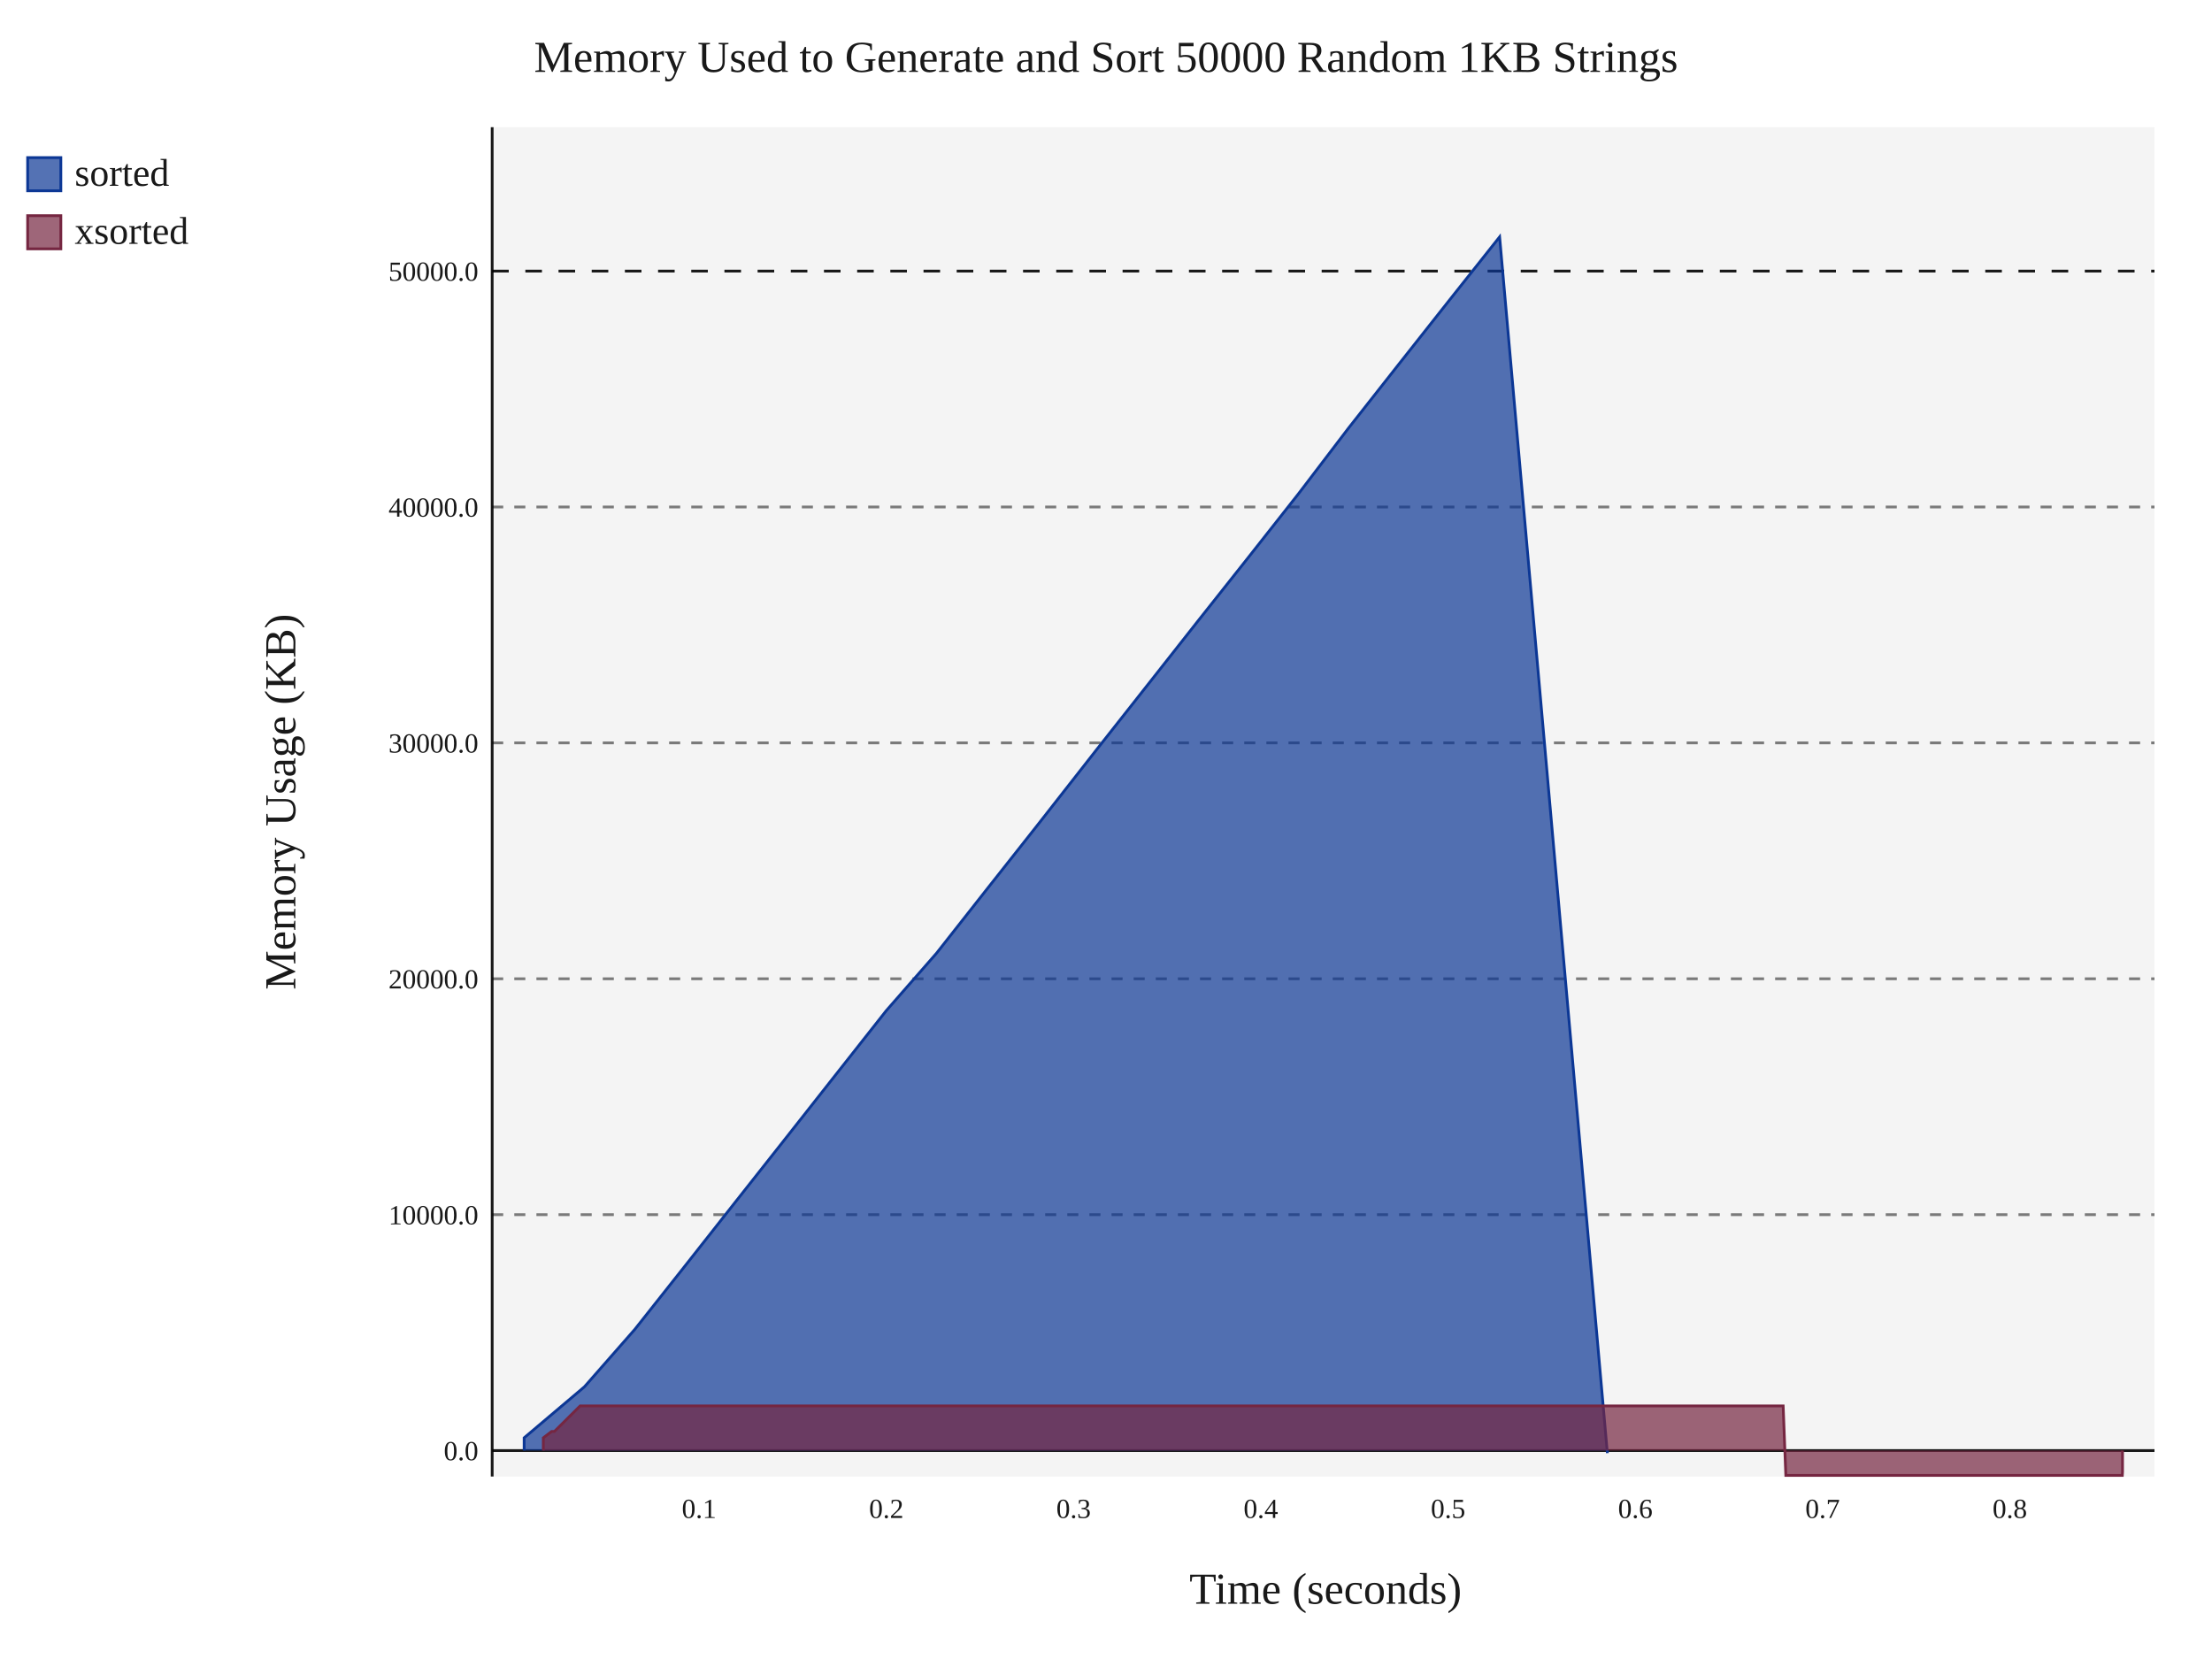
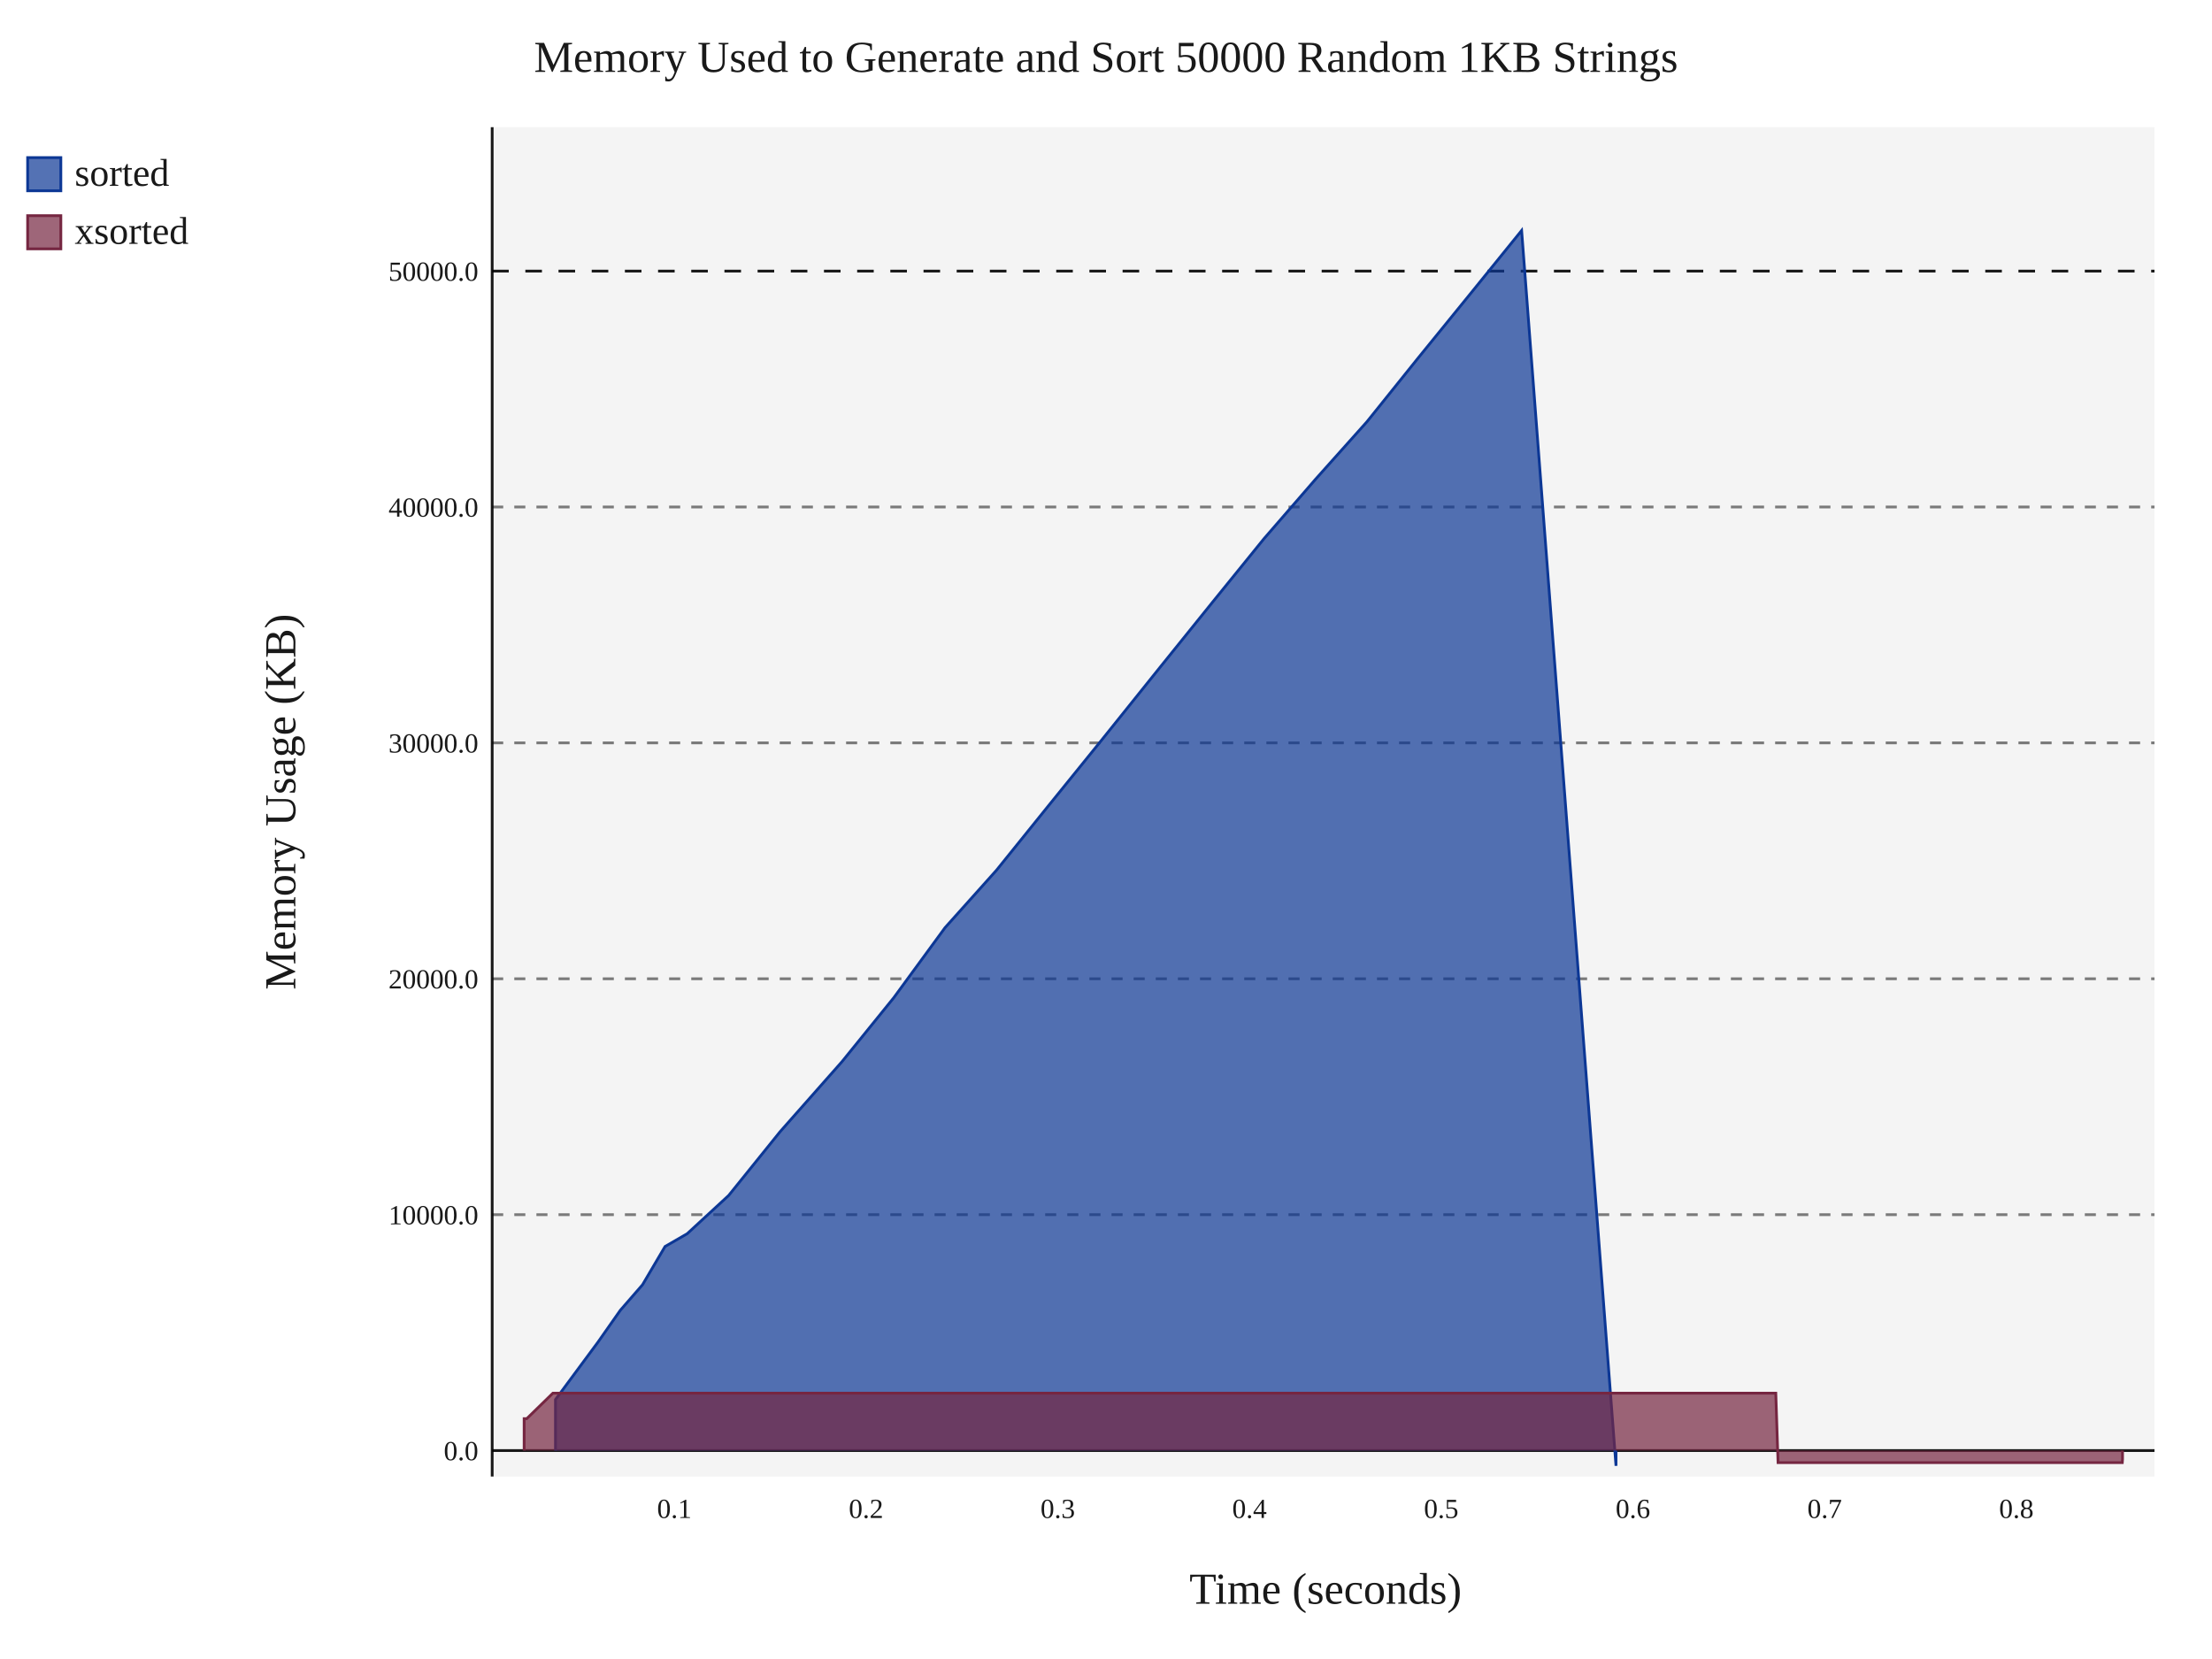
- <svg xmlns="http://www.w3.org/2000/svg" class="pygal-chart" id="chart-0deb3b94-cee9-49e4-b0c0-0383e4034ef9" viewBox="0 0 800 600">
+ <svg xmlns="http://www.w3.org/2000/svg" class="pygal-chart" id="chart-24415d05-6c0f-4989-8757-6796df9bbfef" viewBox="0 0 800 600">
  <defs>
-     <style type="text/css">#chart-0deb3b94-cee9-49e4-b0c0-0383e4034ef9{-webkit-user-select:none;-webkit-font-smoothing:antialiased;font-family:Consolas,"Liberation Mono",Menlo,Courier,}#chart-0deb3b94-cee9-49e4-b0c0-0383e4034ef9 .title{font-family:Consolas,"Liberation Mono",Menlo,Courier,;font-size:16px}#chart-0deb3b94-cee9-49e4-b0c0-0383e4034ef9 .legends .legend text{font-family:Consolas,"Liberation Mono",Menlo,Courier,;font-size:14px}#chart-0deb3b94-cee9-49e4-b0c0-0383e4034ef9 .axis text{font-family:Consolas,"Liberation Mono",Menlo,Courier,;font-size:10px}#chart-0deb3b94-cee9-49e4-b0c0-0383e4034ef9 .axis text.major{font-family:Consolas,"Liberation Mono",Menlo,Courier,;font-size:10px}#chart-0deb3b94-cee9-49e4-b0c0-0383e4034ef9 .series text{font-family:Consolas,"Liberation Mono",Menlo,Courier,;font-size:8px}#chart-0deb3b94-cee9-49e4-b0c0-0383e4034ef9 .tooltip{font-family:Consolas,"Liberation Mono",Menlo,Courier,;font-size:14px}#chart-0deb3b94-cee9-49e4-b0c0-0383e4034ef9 text.no_data{font-family:Consolas,"Liberation Mono",Menlo,Courier,;font-size:64px}
- #chart-0deb3b94-cee9-49e4-b0c0-0383e4034ef9{background-color:transparent}#chart-0deb3b94-cee9-49e4-b0c0-0383e4034ef9 path,#chart-0deb3b94-cee9-49e4-b0c0-0383e4034ef9 line,#chart-0deb3b94-cee9-49e4-b0c0-0383e4034ef9 rect,#chart-0deb3b94-cee9-49e4-b0c0-0383e4034ef9 circle{-webkit-transition:150ms;-moz-transition:150ms;transition:150ms}#chart-0deb3b94-cee9-49e4-b0c0-0383e4034ef9 .graph &gt; .background{fill:transparent}#chart-0deb3b94-cee9-49e4-b0c0-0383e4034ef9 .plot &gt; .background{fill:rgba(240,240,240,0.7)}#chart-0deb3b94-cee9-49e4-b0c0-0383e4034ef9 .graph{fill:rgba(0,0,0,0.9)}#chart-0deb3b94-cee9-49e4-b0c0-0383e4034ef9 text.no_data{fill:rgba(0,0,0,0.9)}#chart-0deb3b94-cee9-49e4-b0c0-0383e4034ef9 .title{fill:rgba(0,0,0,0.9)}#chart-0deb3b94-cee9-49e4-b0c0-0383e4034ef9 .legends .legend text{fill:rgba(0,0,0,0.9)}#chart-0deb3b94-cee9-49e4-b0c0-0383e4034ef9 .legends .legend:hover text{fill:rgba(0,0,0,0.9)}#chart-0deb3b94-cee9-49e4-b0c0-0383e4034ef9 .axis .line{stroke:rgba(0,0,0,0.9)}#chart-0deb3b94-cee9-49e4-b0c0-0383e4034ef9 .axis .guide.line{stroke:rgba(0,0,0,0.5)}#chart-0deb3b94-cee9-49e4-b0c0-0383e4034ef9 .axis .major.line{stroke:rgba(0,0,0,0.9)}#chart-0deb3b94-cee9-49e4-b0c0-0383e4034ef9 .axis text.major{fill:rgba(0,0,0,0.9)}#chart-0deb3b94-cee9-49e4-b0c0-0383e4034ef9 .axis.y .guides:hover .guide.line,#chart-0deb3b94-cee9-49e4-b0c0-0383e4034ef9 .line-graph .axis.x .guides:hover .guide.line,#chart-0deb3b94-cee9-49e4-b0c0-0383e4034ef9 .stackedline-graph .axis.x .guides:hover .guide.line,#chart-0deb3b94-cee9-49e4-b0c0-0383e4034ef9 .xy-graph .axis.x .guides:hover .guide.line{stroke:rgba(0,0,0,0.9)}#chart-0deb3b94-cee9-49e4-b0c0-0383e4034ef9 .axis .guides:hover text{fill:rgba(0,0,0,0.9)}#chart-0deb3b94-cee9-49e4-b0c0-0383e4034ef9 .reactive{fill-opacity:.7}#chart-0deb3b94-cee9-49e4-b0c0-0383e4034ef9 .reactive.active,#chart-0deb3b94-cee9-49e4-b0c0-0383e4034ef9 .active .reactive{fill-opacity:.8;stroke-width:4}#chart-0deb3b94-cee9-49e4-b0c0-0383e4034ef9 .series text{fill:rgba(0,0,0,0.9)}#chart-0deb3b94-cee9-49e4-b0c0-0383e4034ef9 .tooltip rect{fill:rgba(240,240,240,0.7);stroke:rgba(0,0,0,0.9);-webkit-transition:opacity 150ms;-moz-transition:opacity 150ms;transition:opacity 150ms}#chart-0deb3b94-cee9-49e4-b0c0-0383e4034ef9 .tooltip .label{fill:rgba(0,0,0,0.9)}#chart-0deb3b94-cee9-49e4-b0c0-0383e4034ef9 .tooltip .label{fill:rgba(0,0,0,0.9)}#chart-0deb3b94-cee9-49e4-b0c0-0383e4034ef9 .tooltip .legend{font-size:.8em;fill:rgba(0,0,0,0.5)}#chart-0deb3b94-cee9-49e4-b0c0-0383e4034ef9 .tooltip .x_label{font-size:.6em;fill:rgba(0,0,0,0.9)}#chart-0deb3b94-cee9-49e4-b0c0-0383e4034ef9 .tooltip .value{font-size:1.5em}#chart-0deb3b94-cee9-49e4-b0c0-0383e4034ef9 .map-element{fill:rgba(0,0,0,0.9);stroke:rgba(0,0,0,0.5) !important;opacity:.9;stroke-width:3;-webkit-transition:opacity 150ms;-moz-transition:opacity 150ms;transition:opacity 150ms}#chart-0deb3b94-cee9-49e4-b0c0-0383e4034ef9 .map-element:hover{opacity:1;stroke-width:10}#chart-0deb3b94-cee9-49e4-b0c0-0383e4034ef9 .color-0,#chart-0deb3b94-cee9-49e4-b0c0-0383e4034ef9 .color-0 a:visited{stroke:rgb(12,55,149);fill:rgb(12,55,149)}#chart-0deb3b94-cee9-49e4-b0c0-0383e4034ef9 .color-1,#chart-0deb3b94-cee9-49e4-b0c0-0383e4034ef9 .color-1 a:visited{stroke:rgb(117,38,65);fill:rgb(117,38,65)}#chart-0deb3b94-cee9-49e4-b0c0-0383e4034ef9 .text-overlay .color-0 text{fill:black}#chart-0deb3b94-cee9-49e4-b0c0-0383e4034ef9 .text-overlay .color-1 text{fill:black}
- #chart-0deb3b94-cee9-49e4-b0c0-0383e4034ef9 text.no_data{text-anchor:middle}#chart-0deb3b94-cee9-49e4-b0c0-0383e4034ef9 .guide.line{fill-opacity:0}#chart-0deb3b94-cee9-49e4-b0c0-0383e4034ef9 .centered{text-anchor:middle}#chart-0deb3b94-cee9-49e4-b0c0-0383e4034ef9 .title{text-anchor:middle}#chart-0deb3b94-cee9-49e4-b0c0-0383e4034ef9 .legends .legend text{fill-opacity:1}#chart-0deb3b94-cee9-49e4-b0c0-0383e4034ef9 .axis.x text{text-anchor:middle}#chart-0deb3b94-cee9-49e4-b0c0-0383e4034ef9 .axis.x:not(.web) text[transform]{text-anchor:start}#chart-0deb3b94-cee9-49e4-b0c0-0383e4034ef9 .axis.y text{text-anchor:end}#chart-0deb3b94-cee9-49e4-b0c0-0383e4034ef9 .axis.y2 text{text-anchor:start}#chart-0deb3b94-cee9-49e4-b0c0-0383e4034ef9 .axis .guide.line{stroke-dasharray:4,4}#chart-0deb3b94-cee9-49e4-b0c0-0383e4034ef9 .axis .major.guide.line{stroke-dasharray:6,6}#chart-0deb3b94-cee9-49e4-b0c0-0383e4034ef9 .horizontal .axis.y .guide.line,#chart-0deb3b94-cee9-49e4-b0c0-0383e4034ef9 .horizontal .axis.y2 .guide.line,#chart-0deb3b94-cee9-49e4-b0c0-0383e4034ef9 .vertical .axis.x .guide.line{opacity:0}#chart-0deb3b94-cee9-49e4-b0c0-0383e4034ef9 .horizontal .axis.always_show .guide.line,#chart-0deb3b94-cee9-49e4-b0c0-0383e4034ef9 .vertical .axis.always_show .guide.line{opacity:1 !important}#chart-0deb3b94-cee9-49e4-b0c0-0383e4034ef9 .axis.y .guides:hover .guide.line,#chart-0deb3b94-cee9-49e4-b0c0-0383e4034ef9 .axis.y2 .guides:hover .guide.line,#chart-0deb3b94-cee9-49e4-b0c0-0383e4034ef9 .axis.x .guides:hover .guide.line{opacity:1}#chart-0deb3b94-cee9-49e4-b0c0-0383e4034ef9 .axis .guides:hover text{opacity:1}#chart-0deb3b94-cee9-49e4-b0c0-0383e4034ef9 .nofill{fill:none}#chart-0deb3b94-cee9-49e4-b0c0-0383e4034ef9 .subtle-fill{fill-opacity:.2}#chart-0deb3b94-cee9-49e4-b0c0-0383e4034ef9 .dot{stroke-width:1px;fill-opacity:1}#chart-0deb3b94-cee9-49e4-b0c0-0383e4034ef9 .dot.active{stroke-width:5px}#chart-0deb3b94-cee9-49e4-b0c0-0383e4034ef9 .dot.negative{fill:transparent}#chart-0deb3b94-cee9-49e4-b0c0-0383e4034ef9 text,#chart-0deb3b94-cee9-49e4-b0c0-0383e4034ef9 tspan{stroke:none !important}#chart-0deb3b94-cee9-49e4-b0c0-0383e4034ef9 .series text.active{opacity:1}#chart-0deb3b94-cee9-49e4-b0c0-0383e4034ef9 .tooltip rect{fill-opacity:.95;stroke-width:.5}#chart-0deb3b94-cee9-49e4-b0c0-0383e4034ef9 .tooltip text{fill-opacity:1}</style>
+     <style type="text/css">#chart-24415d05-6c0f-4989-8757-6796df9bbfef{-webkit-user-select:none;-webkit-font-smoothing:antialiased;font-family:Consolas,"Liberation Mono",Menlo,Courier,}#chart-24415d05-6c0f-4989-8757-6796df9bbfef .title{font-family:Consolas,"Liberation Mono",Menlo,Courier,;font-size:16px}#chart-24415d05-6c0f-4989-8757-6796df9bbfef .legends .legend text{font-family:Consolas,"Liberation Mono",Menlo,Courier,;font-size:14px}#chart-24415d05-6c0f-4989-8757-6796df9bbfef .axis text{font-family:Consolas,"Liberation Mono",Menlo,Courier,;font-size:10px}#chart-24415d05-6c0f-4989-8757-6796df9bbfef .axis text.major{font-family:Consolas,"Liberation Mono",Menlo,Courier,;font-size:10px}#chart-24415d05-6c0f-4989-8757-6796df9bbfef .series text{font-family:Consolas,"Liberation Mono",Menlo,Courier,;font-size:8px}#chart-24415d05-6c0f-4989-8757-6796df9bbfef .tooltip{font-family:Consolas,"Liberation Mono",Menlo,Courier,;font-size:14px}#chart-24415d05-6c0f-4989-8757-6796df9bbfef text.no_data{font-family:Consolas,"Liberation Mono",Menlo,Courier,;font-size:64px}
+ #chart-24415d05-6c0f-4989-8757-6796df9bbfef{background-color:transparent}#chart-24415d05-6c0f-4989-8757-6796df9bbfef path,#chart-24415d05-6c0f-4989-8757-6796df9bbfef line,#chart-24415d05-6c0f-4989-8757-6796df9bbfef rect,#chart-24415d05-6c0f-4989-8757-6796df9bbfef circle{-webkit-transition:150ms;-moz-transition:150ms;transition:150ms}#chart-24415d05-6c0f-4989-8757-6796df9bbfef .graph &gt; .background{fill:transparent}#chart-24415d05-6c0f-4989-8757-6796df9bbfef .plot &gt; .background{fill:rgba(240,240,240,0.7)}#chart-24415d05-6c0f-4989-8757-6796df9bbfef .graph{fill:rgba(0,0,0,0.9)}#chart-24415d05-6c0f-4989-8757-6796df9bbfef text.no_data{fill:rgba(0,0,0,0.9)}#chart-24415d05-6c0f-4989-8757-6796df9bbfef .title{fill:rgba(0,0,0,0.9)}#chart-24415d05-6c0f-4989-8757-6796df9bbfef .legends .legend text{fill:rgba(0,0,0,0.9)}#chart-24415d05-6c0f-4989-8757-6796df9bbfef .legends .legend:hover text{fill:rgba(0,0,0,0.9)}#chart-24415d05-6c0f-4989-8757-6796df9bbfef .axis .line{stroke:rgba(0,0,0,0.9)}#chart-24415d05-6c0f-4989-8757-6796df9bbfef .axis .guide.line{stroke:rgba(0,0,0,0.5)}#chart-24415d05-6c0f-4989-8757-6796df9bbfef .axis .major.line{stroke:rgba(0,0,0,0.9)}#chart-24415d05-6c0f-4989-8757-6796df9bbfef .axis text.major{fill:rgba(0,0,0,0.9)}#chart-24415d05-6c0f-4989-8757-6796df9bbfef .axis.y .guides:hover .guide.line,#chart-24415d05-6c0f-4989-8757-6796df9bbfef .line-graph .axis.x .guides:hover .guide.line,#chart-24415d05-6c0f-4989-8757-6796df9bbfef .stackedline-graph .axis.x .guides:hover .guide.line,#chart-24415d05-6c0f-4989-8757-6796df9bbfef .xy-graph .axis.x .guides:hover .guide.line{stroke:rgba(0,0,0,0.9)}#chart-24415d05-6c0f-4989-8757-6796df9bbfef .axis .guides:hover text{fill:rgba(0,0,0,0.9)}#chart-24415d05-6c0f-4989-8757-6796df9bbfef .reactive{fill-opacity:.7}#chart-24415d05-6c0f-4989-8757-6796df9bbfef .reactive.active,#chart-24415d05-6c0f-4989-8757-6796df9bbfef .active .reactive{fill-opacity:.8;stroke-width:4}#chart-24415d05-6c0f-4989-8757-6796df9bbfef .series text{fill:rgba(0,0,0,0.9)}#chart-24415d05-6c0f-4989-8757-6796df9bbfef .tooltip rect{fill:rgba(240,240,240,0.7);stroke:rgba(0,0,0,0.9);-webkit-transition:opacity 150ms;-moz-transition:opacity 150ms;transition:opacity 150ms}#chart-24415d05-6c0f-4989-8757-6796df9bbfef .tooltip .label{fill:rgba(0,0,0,0.9)}#chart-24415d05-6c0f-4989-8757-6796df9bbfef .tooltip .label{fill:rgba(0,0,0,0.9)}#chart-24415d05-6c0f-4989-8757-6796df9bbfef .tooltip .legend{font-size:.8em;fill:rgba(0,0,0,0.5)}#chart-24415d05-6c0f-4989-8757-6796df9bbfef .tooltip .x_label{font-size:.6em;fill:rgba(0,0,0,0.9)}#chart-24415d05-6c0f-4989-8757-6796df9bbfef .tooltip .value{font-size:1.5em}#chart-24415d05-6c0f-4989-8757-6796df9bbfef .map-element{fill:rgba(0,0,0,0.9);stroke:rgba(0,0,0,0.5) !important;opacity:.9;stroke-width:3;-webkit-transition:opacity 150ms;-moz-transition:opacity 150ms;transition:opacity 150ms}#chart-24415d05-6c0f-4989-8757-6796df9bbfef .map-element:hover{opacity:1;stroke-width:10}#chart-24415d05-6c0f-4989-8757-6796df9bbfef .color-0,#chart-24415d05-6c0f-4989-8757-6796df9bbfef .color-0 a:visited{stroke:rgb(12,55,149);fill:rgb(12,55,149)}#chart-24415d05-6c0f-4989-8757-6796df9bbfef .color-1,#chart-24415d05-6c0f-4989-8757-6796df9bbfef .color-1 a:visited{stroke:rgb(117,38,65);fill:rgb(117,38,65)}#chart-24415d05-6c0f-4989-8757-6796df9bbfef .text-overlay .color-0 text{fill:black}#chart-24415d05-6c0f-4989-8757-6796df9bbfef .text-overlay .color-1 text{fill:black}
+ #chart-24415d05-6c0f-4989-8757-6796df9bbfef text.no_data{text-anchor:middle}#chart-24415d05-6c0f-4989-8757-6796df9bbfef .guide.line{fill-opacity:0}#chart-24415d05-6c0f-4989-8757-6796df9bbfef .centered{text-anchor:middle}#chart-24415d05-6c0f-4989-8757-6796df9bbfef .title{text-anchor:middle}#chart-24415d05-6c0f-4989-8757-6796df9bbfef .legends .legend text{fill-opacity:1}#chart-24415d05-6c0f-4989-8757-6796df9bbfef .axis.x text{text-anchor:middle}#chart-24415d05-6c0f-4989-8757-6796df9bbfef .axis.x:not(.web) text[transform]{text-anchor:start}#chart-24415d05-6c0f-4989-8757-6796df9bbfef .axis.y text{text-anchor:end}#chart-24415d05-6c0f-4989-8757-6796df9bbfef .axis.y2 text{text-anchor:start}#chart-24415d05-6c0f-4989-8757-6796df9bbfef .axis .guide.line{stroke-dasharray:4,4}#chart-24415d05-6c0f-4989-8757-6796df9bbfef .axis .major.guide.line{stroke-dasharray:6,6}#chart-24415d05-6c0f-4989-8757-6796df9bbfef .horizontal .axis.y .guide.line,#chart-24415d05-6c0f-4989-8757-6796df9bbfef .horizontal .axis.y2 .guide.line,#chart-24415d05-6c0f-4989-8757-6796df9bbfef .vertical .axis.x .guide.line{opacity:0}#chart-24415d05-6c0f-4989-8757-6796df9bbfef .horizontal .axis.always_show .guide.line,#chart-24415d05-6c0f-4989-8757-6796df9bbfef .vertical .axis.always_show .guide.line{opacity:1 !important}#chart-24415d05-6c0f-4989-8757-6796df9bbfef .axis.y .guides:hover .guide.line,#chart-24415d05-6c0f-4989-8757-6796df9bbfef .axis.y2 .guides:hover .guide.line,#chart-24415d05-6c0f-4989-8757-6796df9bbfef .axis.x .guides:hover .guide.line{opacity:1}#chart-24415d05-6c0f-4989-8757-6796df9bbfef .axis .guides:hover text{opacity:1}#chart-24415d05-6c0f-4989-8757-6796df9bbfef .nofill{fill:none}#chart-24415d05-6c0f-4989-8757-6796df9bbfef .subtle-fill{fill-opacity:.2}#chart-24415d05-6c0f-4989-8757-6796df9bbfef .dot{stroke-width:1px;fill-opacity:1}#chart-24415d05-6c0f-4989-8757-6796df9bbfef .dot.active{stroke-width:5px}#chart-24415d05-6c0f-4989-8757-6796df9bbfef .dot.negative{fill:transparent}#chart-24415d05-6c0f-4989-8757-6796df9bbfef text,#chart-24415d05-6c0f-4989-8757-6796df9bbfef tspan{stroke:none !important}#chart-24415d05-6c0f-4989-8757-6796df9bbfef .series text.active{opacity:1}#chart-24415d05-6c0f-4989-8757-6796df9bbfef .tooltip rect{fill-opacity:.95;stroke-width:.5}#chart-24415d05-6c0f-4989-8757-6796df9bbfef .tooltip text{fill-opacity:1}</style>
  </defs>
  <g class="graph xy-graph vertical">
    <rect class="background" height="600" width="800" x="0" y="0" />
    <g class="plot" transform="translate(178, 46)">
      <rect class="background" height="488" width="601.2" x="0" y="0" />
      <g class="axis y">
        <g class="guides">
          <path class="major line" d="M0 478.615 h601.2" />
          <text class="major" x="-5" y="482.115">0.0</text>
        </g>
        <g class="guides">
          <path class="guide line" d="M0 393.301 h601.2" />
          <text class="" x="-5" y="396.801">10000.0</text>
        </g>
        <g class="guides">
          <path class="guide line" d="M0 307.986 h601.2" />
          <text class="" x="-5" y="311.486">20000.0</text>
        </g>
        <g class="guides">
          <path class="guide line" d="M0 222.671 h601.2" />
          <text class="" x="-5" y="226.171">30000.0</text>
        </g>
        <g class="guides">
          <path class="guide line" d="M0 137.357 h601.2" />
          <text class="" x="-5" y="140.857">40000.0</text>
        </g>
        <g class="guides">
          <path class="major guide line" d="M0 52.042 h601.2" />
          <text class="major" x="-5" y="55.542">50000.0</text>
        </g>
      </g>
      <g class="axis x">
        <path class="line" d="M0 0 v488" />
        <g class="guides">
-           <path class="guide line" d="M74.84 0 v488" />
-           <text class="" x="74.84" y="503.0">0.1</text>
+           <path class="guide line" d="M65.893 0 v488" />
+           <text class="" x="65.893" y="503.0">0.1</text>
        </g>
        <g class="guides">
-           <path class="guide line" d="M142.562 0 v488" />
-           <text class="" x="142.562" y="503.0">0.2</text>
+           <path class="guide line" d="M135.23 0 v488" />
+           <text class="" x="135.23" y="503.0">0.2</text>
        </g>
        <g class="guides">
-           <path class="guide line" d="M210.283 0 v488" />
-           <text class="" x="210.283" y="503.0">0.3</text>
+           <path class="guide line" d="M204.567 0 v488" />
+           <text class="" x="204.567" y="503.0">0.3</text>
        </g>
        <g class="guides">
-           <path class="guide line" d="M278.004 0 v488" />
-           <text class="" x="278.004" y="503.0">0.4</text>
+           <path class="guide line" d="M273.903 0 v488" />
+           <text class="" x="273.903" y="503.0">0.4</text>
        </g>
        <g class="guides">
-           <path class="guide line" d="M345.726 0 v488" />
-           <text class="" x="345.726" y="503.0">0.5</text>
+           <path class="guide line" d="M343.24 0 v488" />
+           <text class="" x="343.24" y="503.0">0.5</text>
        </g>
        <g class="guides">
-           <path class="guide line" d="M413.447 0 v488" />
-           <text class="" x="413.447" y="503.0">0.6</text>
+           <path class="guide line" d="M412.577 0 v488" />
+           <text class="" x="412.577" y="503.0">0.6</text>
        </g>
        <g class="guides">
-           <path class="guide line" d="M481.168 0 v488" />
-           <text class="" x="481.168" y="503.0">0.7</text>
+           <path class="guide line" d="M481.913 0 v488" />
+           <text class="" x="481.913" y="503.0">0.7</text>
        </g>
        <g class="guides">
-           <path class="guide line" d="M548.89 0 v488" />
-           <text class="" x="548.89" y="503.0">0.8</text>
+           <path class="guide line" d="M551.25 0 v488" />
+           <text class="" x="551.25" y="503.0">0.8</text>
        </g>
      </g>
      <g class="series serie-0 color-0">
-         <path class="line reactive" d="M11.562 478.615 L11.562 474.003 33.367 455.552 51.581 434.794 69.836 411.731 88.006 388.667 106.214 365.604 124.376 342.54 142.564 319.476 160.727 298.719 178.871 275.655 197.09 252.592 218.762 224.915 236.948 201.852 255.107 178.788 273.382 155.725 291.55 132.661 309.689 108.863 327.841 85.8 346.058 62.736 364.359 39.673 403.321 479.524 403.321 478.615" />
+         <path class="line reactive" d="M22.901 478.615 L22.901 460.164 38.26 439.407 46.353 427.875 54.378 418.65 62.53 404.812 70.52 400.199 85.527 386.361 104.13 363.297 126.55 337.927 145.227 314.864 163.8 289.494 182.389 268.736 200.985 245.673 219.66 222.609 241.87 194.933 260.462 171.869 279.159 148.805 297.793 127.314 316.353 106.557 334.877 83.493 353.634 60.43 372.314 37.366 406.447 484.137 406.447 478.615" />
      </g>
      <g class="series serie-1 color-1">
-         <path class="line reactive" d="M18.494 478.615 L18.494 474.003 21.515 471.696 22.515 471.696 31.808 462.471 32.638 462.471 41.575 462.471 42.517 462.471 51.516 462.471 52.472 462.471 61.264 462.471 62.097 462.471 70.52 462.471 71.318 462.471 79.937 462.471 80.74 462.471 88.414 462.471 89.438 462.471 90.262 462.471 98.81 462.471 99.645 462.471 107.976 462.471 108.92 462.471 117.618 462.471 118.559 462.471 126.993 462.471 128.082 462.471 136.295 462.471 137.228 462.471 145.567 462.471 146.536 462.471 155.117 462.471 156.063 462.471 164.352 462.471 165.198 462.471 173.639 462.471 174.484 462.471 182.902 462.471 183.757 462.471 192.12 462.471 193.026 462.471 201.494 462.471 202.365 462.471 210.736 462.471 211.771 462.471 220.255 462.471 221.136 462.471 229.516 462.471 230.293 462.471 238.843 462.471 239.814 462.471 248.191 462.471 249.061 462.471 257.49 462.471 258.43 462.471 266.899 462.471 267.728 462.471 268.55 462.471 276.519 462.471 277.497 462.471 285.796 462.471 286.757 462.471 296.456 462.471 297.403 462.471 306.285 462.471 307.194 462.471 315.673 462.471 316.532 462.471 324.889 462.471 325.834 462.471 334.591 462.471 335.499 462.471 343.903 462.471 344.769 462.471 353.147 462.471 354.089 462.471 362.464 462.471 363.39 462.471 371.902 462.471 372.801 462.471 381.477 462.471 382.425 462.471 390.762 462.471 391.709 462.471 400.019 462.471 400.932 462.471 409.317 462.471 410.264 462.471 418.557 462.471 419.497 462.471 427.152 462.471 428.332 462.471 429.158 462.471 437.406 462.471 438.323 462.471 446.891 462.471 447.764 462.471 455.976 462.471 456.83 462.471 464.261 462.471 465.068 462.471 465.992 462.471 466.904 462.471 467.867 487.596 469.166 487.596 470.338 487.596 471.277 487.596 472.518 487.596 473.416 487.596 475.299 487.596 476.423 487.596 477.367 487.596 478.389 487.596 479.289 487.596 480.321 487.596 481.394 487.596 482.236 487.596 483.19 487.596 484.057 487.596 485.033 487.596 485.891 487.596 486.821 487.596 487.737 487.596 488.804 487.596 489.642 487.596 490.989 487.596 492.009 487.596 492.936 487.596 493.867 487.596 494.865 487.596 495.647 487.596 496.692 487.596 497.617 487.596 498.535 487.596 499.442 487.596 500.323 487.596 501.273 487.596 502.126 487.596 503.102 487.596 504.089 487.596 505.42 487.596 506.349 487.596 507.274 487.596 508.299 487.596 509.454 487.596 510.533 487.596 511.452 487.596 512.395 487.596 513.344 487.596 514.196 487.596 515.284 487.596 516.205 487.596 517.124 487.596 518.204 487.596 519.308 487.596 520.201 487.596 521.539 487.596 522.393 487.596 523.913 487.596 524.851 487.596 525.964 487.596 527.105 487.596 528.155 487.596 529.1 487.596 529.92 487.596 530.875 487.596 532.053 487.596 533.048 487.596 534.13 487.596 535.49 487.596 536.802 487.596 538.073 487.596 539.141 487.596 539.979 487.596 541.376 487.596 542.241 487.596 543.501 487.596 544.423 487.596 545.313 487.596 546.333 487.596 547.208 487.596 548.041 487.596 549.363 487.596 550.4 487.596 551.335 487.596 552.646 487.596 553.761 487.596 554.703 487.596 555.575 487.596 556.681 487.596 557.648 487.596 558.548 487.596 559.459 487.596 560.492 487.596 561.41 487.596 562.522 487.596 563.684 487.596 564.514 487.596 565.612 487.596 566.567 487.596 567.899 487.596 569.018 487.596 570.055 487.596 571.162 487.596 572.273 487.596 573.144 487.596 573.958 487.596 574.914 487.596 575.722 487.596 576.61 487.596 577.459 487.596 578.427 487.596 579.461 487.596 580.392 487.596 581.649 487.596 582.704 487.596 583.463 487.596 584.414 487.596 585.216 487.596 586.068 487.596 586.961 487.596 587.792 487.596 588.627 487.596 589.563 487.596 589.638 486.338 589.638 478.615" />
+         <path class="line reactive" d="M11.562 478.615 L11.562 467.084 12.505 467.084 21.965 457.858 22.933 457.858 32.137 457.858 33.103 457.858 42.038 457.858 42.917 457.858 51.683 457.858 52.629 457.858 61.223 457.858 62.135 457.858 70.762 457.858 71.536 457.858 72.33 457.858 80.172 457.858 81.117 457.858 89.698 457.858 90.605 457.858 99.303 457.858 100.272 457.858 108.658 457.858 109.545 457.858 118.206 457.858 119.634 457.858 128.288 457.858 129.175 457.858 137.634 457.858 138.478 457.858 147.107 457.858 148.056 457.858 156.572 457.858 157.487 457.858 166.087 457.858 166.991 457.858 175.629 457.858 176.524 457.858 185.281 457.858 186.262 457.858 194.638 457.858 195.571 457.858 204.257 457.858 205.25 457.858 213.759 457.858 214.735 457.858 223.469 457.858 224.436 457.858 232.925 457.858 233.832 457.858 242.54 457.858 243.51 457.858 252.136 457.858 253.034 457.858 261.466 457.858 262.4 457.858 271.127 457.858 272.01 457.858 280.503 457.858 281.504 457.858 290.301 457.858 291.233 457.858 299.858 457.858 300.81 457.858 309.436 457.858 310.35 457.858 318.924 457.858 319.825 457.858 328.398 457.858 329.303 457.858 337.879 457.858 338.766 457.858 347.6 457.858 348.633 457.858 357.638 457.858 358.621 457.858 367.482 457.858 368.371 457.858 377.021 457.858 377.979 457.858 386.546 457.858 387.473 457.858 396.191 457.858 397.084 457.858 405.668 457.858 406.491 457.858 415.029 457.858 415.967 457.858 424.406 457.858 425.361 457.858 433.866 457.858 434.763 457.858 443.253 457.858 444.14 457.858 452.689 457.858 453.686 457.858 461.211 457.858 462.029 457.858 463.361 457.858 464.236 457.858 465.059 482.983 466.274 482.983 467.18 482.983 468.129 482.983 469.058 482.983 470.022 482.983 470.959 482.983 472.368 482.983 473.396 482.983 474.252 482.983 475.349 482.983 476.342 482.983 477.3 482.983 478.389 482.983 479.514 482.983 480.502 482.983 481.532 482.983 482.483 482.983 483.903 482.983 484.908 482.983 485.766 482.983 486.922 482.983 487.872 482.983 489.053 482.983 489.907 482.983 491.089 482.983 492.051 482.983 493.03 482.983 494.009 482.983 495.02 482.983 495.881 482.983 496.819 482.983 497.84 482.983 498.649 482.983 499.968 482.983 501.041 482.983 502.043 482.983 503.237 482.983 504.277 482.983 505.348 482.983 506.167 482.983 507.591 482.983 508.723 482.983 509.602 482.983 510.794 482.983 512.315 482.983 513.506 482.983 514.328 482.983 516.111 482.983 517.381 482.983 518.728 482.983 520.057 482.983 521.468 482.983 522.828 482.983 523.803 482.983 524.749 482.983 525.849 482.983 526.808 482.983 527.791 482.983 528.626 482.983 529.472 482.983 530.314 482.983 531.156 482.983 531.997 482.983 532.832 482.983 533.677 482.983 534.541 482.983 535.384 482.983 536.209 482.983 537.034 482.983 537.869 482.983 538.752 482.983 539.622 482.983 540.466 482.983 541.334 482.983 542.151 482.983 542.964 482.983 543.847 482.983 544.658 482.983 545.569 482.983 546.392 482.983 547.327 482.983 548.244 482.983 549.149 482.983 550.071 482.983 551.693 482.983 553.601 482.983 554.853 482.983 556.531 482.983 557.463 482.983 558.605 482.983 559.991 482.983 561.07 482.983 561.961 482.983 562.965 482.983 563.9 482.983 564.95 482.983 565.904 482.983 566.945 482.983 568.009 482.983 568.917 482.983 569.927 482.983 570.929 482.983 572.214 482.983 573.35 482.983 574.308 482.983 575.316 482.983 576.154 482.983 577.395 482.983 578.3 482.983 579.082 482.983 580.53 482.983 581.873 482.983 582.751 482.983 583.579 482.983 584.357 482.983 585.224 482.983 586.122 482.983 586.979 482.983 587.84 482.983 588.693 482.983 589.551 482.983 589.638 481.725 589.638 478.615" />
      </g>
    </g>
    <g class="titles">
      <text class="title plot_title" x="400.0" y="26">Memory Used to Generate and Sort 50000 Random 1KB Strings</text>
      <text class="title" x="479.4" y="580">Time (seconds)</text>
      <text class="title" transform="rotate(-90 80.8 290)" x="80.8" y="316.0">Memory Usage (KB)</text>
    </g>
    <g class="plot overlay" transform="translate(178, 46)">
      <g class="series serie-0 color-0" />
      <g class="series serie-1 color-1" />
    </g>
    <g class="plot text-overlay" transform="translate(178, 46)">
      <g class="series serie-0 color-0" />
      <g class="series serie-1 color-1" />
    </g>
    <g class="plot tooltip-overlay" transform="translate(178, 46)">
      <g class="tooltip" style="opacity: 0" transform="translate(0 0)">
        <rect class="tooltip-box" height="0" rx="0" ry="0" width="0" />
        <g class="text" />
      </g>
    </g>
    <g class="legends" transform="translate(10, 56)">
      <g class="legend reactive activate-serie" id="activate-serie-0">
        <rect class="color-0 reactive" height="12" width="12" x="0.0" y="1.0" />
        <text x="17.0" y="11.2">sorted</text>
      </g>
      <g class="legend reactive activate-serie" id="activate-serie-1">
        <rect class="color-1 reactive" height="12" width="12" x="0.0" y="22.0" />
        <text x="17.0" y="32.2">xsorted</text>
      </g>
    </g>
    <g class="legends" transform="translate(790, 56)" />
  </g>
</svg>
